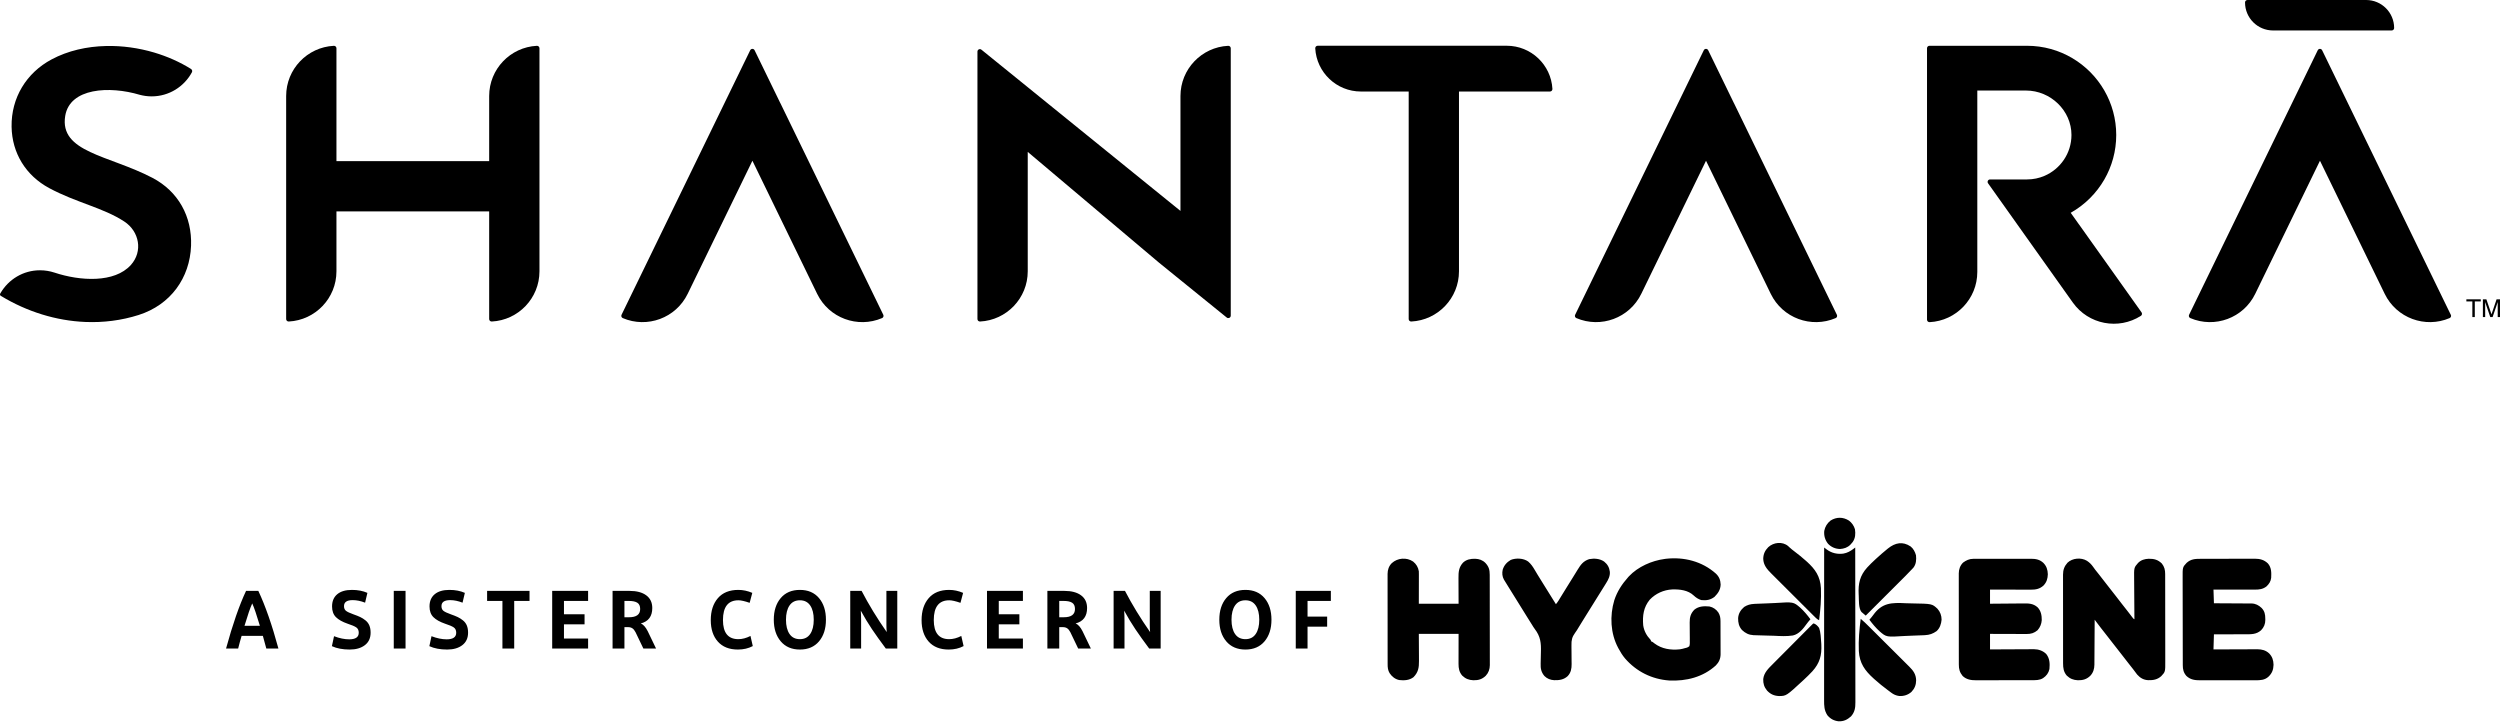
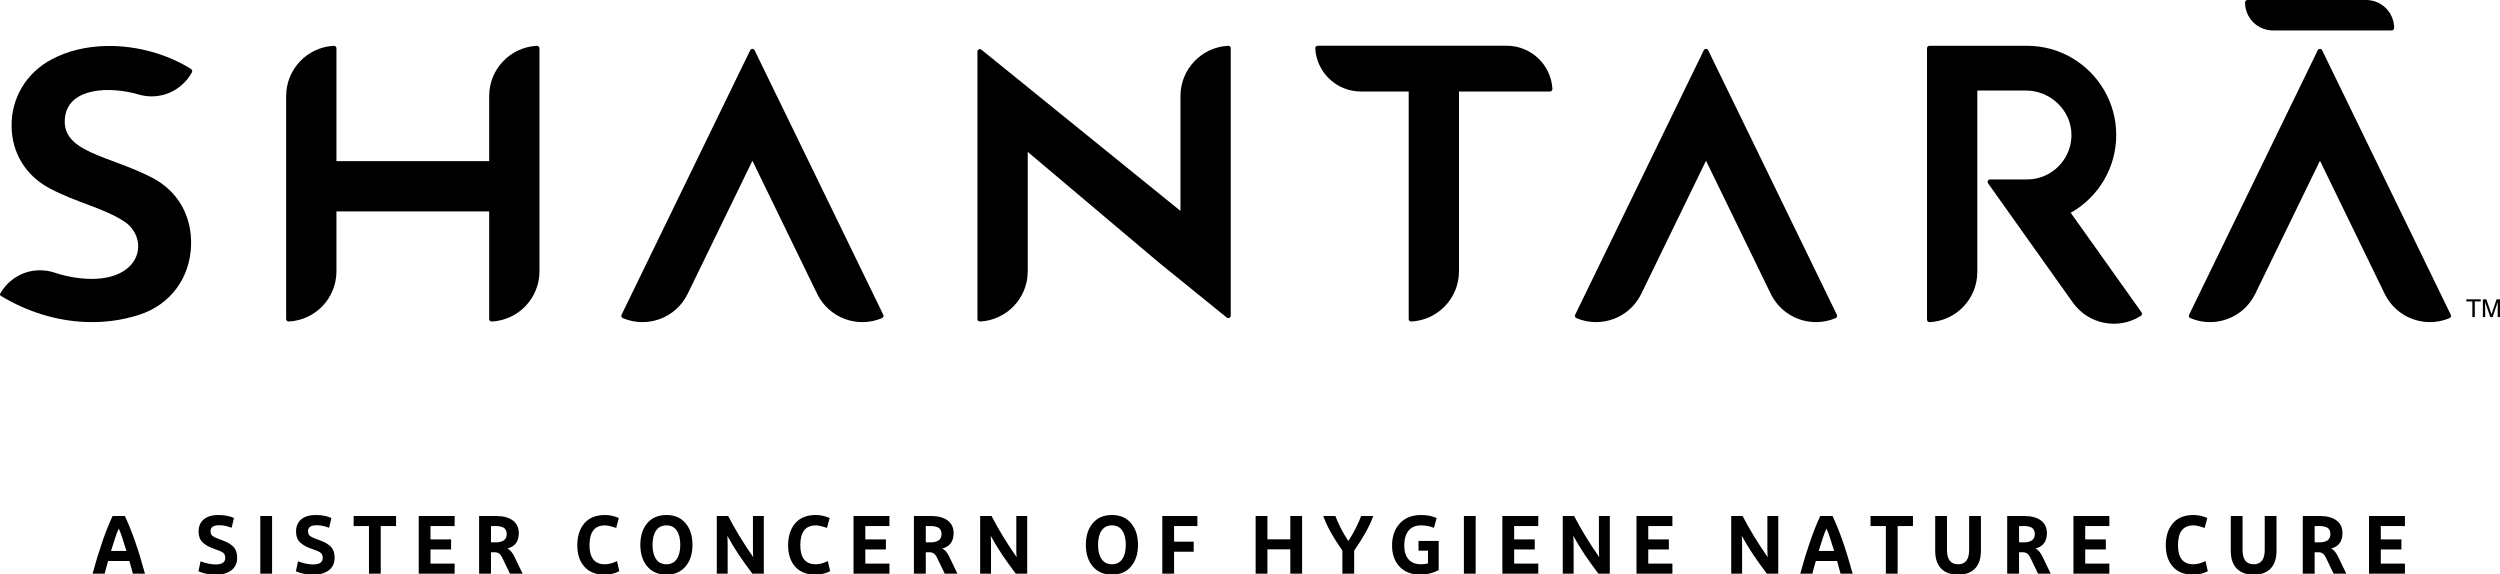
- <svg xmlns="http://www.w3.org/2000/svg" viewBox="0.00 0.00 664.59 192.32" role="img">
+ <svg xmlns="http://www.w3.org/2000/svg" viewBox="0.00 0.00 664.59 152.50" role="img">
  <svg x="0.00" y="0.00" width="664.59" height="86.07" viewBox="0 0 664.59 86.07">
    <g fill="currentColor">
      <g>
        <path d="M659.48,79.57v.56h-1.59v4.16h-.65v-4.16h-1.59v-.56h3.83Z" />
        <path d="M660.05,79.57h.92l1.36,3.99,1.35-3.99h.91v4.72h-.61v-2.79c0-.1,0-.26,0-.48,0-.22,0-.46,0-.72l-1.35,3.98h-.63l-1.36-3.98v.15c0,.12,0,.29.01.53s0,.41,0,.52v2.79h-.61v-4.72Z" />
        <path d="M142.71,12.18c-7.06.36-12.67,6.2-12.67,13.35v17.3h-40.6V12.83c0-.38-.32-.67-.7-.65-7.06.36-12.67,6.2-12.67,13.35v59.29c0,.38.32.67.7.65,7.06-.36,12.67-6.2,12.67-13.35v-15.92h40.6v28.62c0,.38.32.67.7.65,7.06-.36,12.67-6.2,12.67-13.35V12.83c0-.38-.32-.67-.7-.65Z" />
        <path d="M207.45,27.44l-6.85-14.08c-.24-.49-.93-.49-1.17,0l-6.85,14.08-27.35,56.24c-.16.33-.02.73.32.88,6.51,2.78,14.13-.01,17.26-6.45l17.21-35.38,17.21,35.38c3.13,6.44,10.75,9.23,17.26,6.45.34-.14.48-.55.32-.88l-27.35-56.24Z" />
        <path d="M460.95,27.44l-6.85-14.08c-.24-.49-.93-.49-1.17,0l-6.85,14.08-27.35,56.24c-.16.33-.02.73.32.88,6.51,2.78,14.13-.01,17.26-6.45l17.21-35.38,17.21,35.38c3.13,6.44,10.75,9.23,17.26,6.45.34-.14.48-.55.32-.88l-27.35-56.24Z" />
        <path d="M651.51,83.68l-27.35-56.24-6.85-14.08c-.24-.49-.93-.49-1.17,0l-6.85,14.08-27.35,56.24c-.16.33-.02.73.32.88,6.51,2.78,14.13-.01,17.26-6.45l17.21-35.38,17.21,35.38c3.13,6.44,10.75,9.23,17.26,6.45.34-.14.48-.55.32-.88Z" />
        <path d="M400.54,12.16h-50.25c-.38,0-.67.32-.65.7.36,6.4,5.66,11.47,12.15,11.47h12.69v60.49c0,.38.32.67.7.65,7.06-.36,12.67-6.2,12.67-13.35V24.33h24.19c.38,0,.67-.32.65-.7-.36-6.4-5.66-11.47-12.15-11.47Z" />
        <path d="M552.63,59.61l-2.16-3.04c3.72-2.1,6.82-5.17,8.95-8.87,2-3.48,3.15-7.51,3.15-11.81s-1.15-8.33-3.15-11.81c-4.1-7.12-11.77-11.91-20.57-11.91h-25.93c-.36,0-.65.29-.65.65v72.17c0,.38.32.67.7.65,7.06-.36,12.67-6.2,12.67-13.35V24.07h12.96c6.5,0,12.07,5.31,12.07,11.81,0,4.88-2.96,9.06-7.17,10.87-1.42.61-2.99.95-4.64.95h-9.83c-.53,0-.84.6-.53,1.03l7.62,10.72.11.16,14.81,20.83c4.15,5.83,12.12,7.34,18.09,3.52.31-.2.38-.62.17-.92l-16.66-23.43Z" />
        <path d="M604.26,8.1h31.54c.36,0,.65-.29.65-.65,0-4.12-3.34-7.45-7.45-7.45h-31.54c-.36,0-.65.29-.65.65,0,4.12,3.34,7.45,7.45,7.45Z" />
        <path d="M50.79,18.34c-2.99-1.87-6.32-3.34-9.82-4.38-4.13-1.22-8.48-1.83-12.74-1.73-5.15.11-10.17,1.24-14.51,3.56-6.71,3.58-10.76,10.21-10.64,17.89.11,7.04,3.8,12.98,9.97,16.31,7.15,3.86,14.38,5.22,19.98,8.89,4.03,2.64,5.01,7.96,1.75,11.57-4.33,4.81-13.47,4.29-20.32,2.01h0c-1.2-.39-2.48-.61-3.81-.61-4.49-.01-8.4,2.44-10.51,6.06-.05.07-.09.13-.12.21-.01.04-.03.08-.03.13,0,.17.08.31.21.39.03.02.06.04.09.05,6.88,4.17,14.63,6.58,22.39,6.9,4.8.2,9.59-.4,14.19-1.86,8.5-2.71,13.6-9.86,13.92-18.4.29-7.76-3.39-14.47-10.3-18.07-11.55-6.03-24.76-6.74-23.15-16.47,1.23-7.4,11.69-8.02,19.84-5.58h0c1,.26,2.05.41,3.13.41,4.62,0,8.64-2.59,10.7-6.39.17-.31.08-.69-.22-.88Z" />
        <path d="M326.48,12.18c-7.06.36-12.67,6.2-12.67,13.35v30.54l-34.89-28.26-5.71-4.63-12.31-9.97c-.43-.35-1.06-.04-1.06.51v71.1c0,.38.32.67.7.65,7.06-.36,12.67-6.2,12.67-13.35h0s0-.02,0-.02v-31.72l34.89,29.44,5.71,4.63,12.31,9.97c.19.16.43.17.63.1.24-.09.43-.31.43-.61V12.83c0-.38-.32-.67-.7-.65Z" />
      </g>
    </g>
  </svg>
-   <path transform="translate(59.76 157.08)" fill="currentColor" d="M11.038 15.33 10.118 11.957H4.468Q4.008 13.49 3.548 15.33H0.329Q2.957 5.716 5.65 0.0H8.913Q11.695 5.891 14.257 15.33ZM5.234 9.286H9.329Q8.015 4.884 7.293 3.329Q6.504 5.037 5.234 9.286ZM29.039 12.045Q31.207 12.877 33.069 12.877Q35.609 12.877 35.609 11.125Q35.609 10.162 34.963 9.713Q34.317 9.264 32.631 8.716Q30.594 8.015 29.554 6.986Q28.514 5.957 28.514 4.139Q28.514 2.037 29.893 0.887Q31.273 -0.263 33.792 -0.263Q36.135 -0.263 37.909 0.526L37.296 3.132Q35.566 2.453 33.989 2.453Q31.689 2.453 31.689 4.052Q31.689 4.884 32.215 5.3Q32.74 5.716 34.164 6.22Q35.281 6.614 36.004 6.953Q36.726 7.293 37.416 7.851Q38.106 8.41 38.434 9.209Q38.763 10.008 38.763 11.103Q38.763 13.25 37.241 14.421Q35.719 15.593 33.2 15.593Q30.419 15.593 28.47 14.695ZM44.917 0.0H48.049V15.33H44.917ZM54.947 12.045Q57.115 12.877 58.977 12.877Q61.517 12.877 61.517 11.125Q61.517 10.162 60.871 9.713Q60.225 9.264 58.539 8.716Q56.502 8.015 55.462 6.986Q54.422 5.957 54.422 4.139Q54.422 2.037 55.801 0.887Q57.181 -0.263 59.699 -0.263Q62.043 -0.263 63.817 0.526L63.203 3.132Q61.473 2.453 59.896 2.453Q57.597 2.453 57.597 4.052Q57.597 4.884 58.123 5.3Q58.648 5.716 60.072 6.22Q61.189 6.614 61.911 6.953Q62.634 7.293 63.324 7.851Q64.014 8.41 64.342 9.209Q64.671 10.008 64.671 11.103Q64.671 13.25 63.149 14.421Q61.627 15.593 59.108 15.593Q56.327 15.593 54.378 14.695ZM81.008 0.0V2.672H76.935V15.33H73.803V2.672H69.73V0.0ZM96.579 15.33H87.031V0.0H96.579V2.672H90.162V6.22H95.637V8.891H90.162V12.658H96.579ZM112.413 10.687 114.646 15.33H111.274L109.193 10.994Q108.821 10.271 108.361 9.954Q107.901 9.636 107.179 9.636H106.237V15.33H103.083V0.0H107.595Q110.442 0.0 112.04 1.183Q113.639 2.365 113.639 4.555Q113.639 7.862 110.595 8.651Q111.58 9.067 112.413 10.687ZM107.441 7.008Q110.42 7.008 110.42 4.818Q110.42 3.635 109.675 3.154Q108.931 2.672 107.441 2.672H106.237V7.008ZM129.188 7.775Q129.188 4.117 131.082 1.927Q132.977 -0.263 136.525 -0.263Q138.386 -0.263 140.226 0.526L139.525 3.176Q137.576 2.497 136.546 2.497Q132.429 2.497 132.429 7.753Q132.429 12.833 136.525 12.833Q138.079 12.833 139.744 11.979L140.357 14.673Q138.627 15.593 136.393 15.593Q132.955 15.593 131.071 13.479Q129.188 11.366 129.188 7.775ZM152.884 -0.263Q156.125 -0.263 157.965 1.916Q159.804 4.095 159.804 7.665Q159.804 11.235 157.965 13.414Q156.125 15.593 152.884 15.593Q149.643 15.593 147.792 13.414Q145.942 11.235 145.942 7.665Q145.942 4.095 147.781 1.916Q149.621 -0.263 152.884 -0.263ZM152.884 12.833Q154.68 12.833 155.621 11.454Q156.563 10.074 156.563 7.665Q156.563 5.256 155.621 3.876Q154.68 2.497 152.884 2.497Q151.066 2.497 150.124 3.876Q149.183 5.256 149.183 7.665Q149.183 10.074 150.124 11.454Q151.066 12.833 152.884 12.833ZM166.265 15.33V0.0H169.287Q172.09 5.409 175.966 10.95Q175.879 10.162 175.879 9.045V0.0H178.77V15.33H175.726Q173.536 12.395 172.046 10.184Q170.557 7.972 169.068 5.256Q169.156 6.395 169.156 7.862V15.33ZM185.23 7.775Q185.23 4.117 187.125 1.927Q189.019 -0.263 192.567 -0.263Q194.428 -0.263 196.268 0.526L195.567 3.176Q193.618 2.497 192.589 2.497Q188.471 2.497 188.471 7.753Q188.471 12.833 192.567 12.833Q194.122 12.833 195.786 11.979L196.399 14.673Q194.669 15.593 192.435 15.593Q188.997 15.593 187.114 13.479Q185.23 11.366 185.23 7.775ZM212.167 15.33H202.619V0.0H212.167V2.672H205.75V6.22H211.226V8.891H205.75V12.658H212.167ZM228.001 10.687 230.235 15.33H226.862L224.782 10.994Q224.409 10.271 223.949 9.954Q223.49 9.636 222.767 9.636H221.825V15.33H218.672V0.0H223.183Q226.03 0.0 227.629 1.183Q229.227 2.365 229.227 4.555Q229.227 7.862 226.183 8.651Q227.169 9.067 228.001 10.687ZM223.03 7.008Q226.008 7.008 226.008 4.818Q226.008 3.635 225.263 3.154Q224.519 2.672 223.03 2.672H221.825V7.008ZM236.279 15.33V0.0H239.301Q242.105 5.409 245.981 10.95Q245.893 10.162 245.893 9.045V0.0H248.784V15.33H245.74Q243.55 12.395 242.061 10.184Q240.572 7.972 239.082 5.256Q239.17 6.395 239.17 7.862V15.33ZM271.319 -0.263Q274.56 -0.263 276.4 1.916Q278.24 4.095 278.24 7.665Q278.24 11.235 276.4 13.414Q274.56 15.593 271.319 15.593Q268.078 15.593 266.227 13.414Q264.377 11.235 264.377 7.665Q264.377 4.095 266.216 1.916Q268.056 -0.263 271.319 -0.263ZM271.319 12.833Q273.115 12.833 274.057 11.454Q274.998 10.074 274.998 7.665Q274.998 5.256 274.057 3.876Q273.115 2.497 271.319 2.497Q269.501 2.497 268.56 3.876Q267.618 5.256 267.618 7.665Q267.618 10.074 268.56 11.454Q269.501 12.833 271.319 12.833ZM284.7 15.33V0.0H294.029V2.672H287.832V6.833H293.044V9.505H287.832V15.33Z" />
-   <svg x="368.42" y="137.17" width="236.41" height="55.15" viewBox="0 0 1946.0 454.0">
-     <g fill="currentColor">
-       <path d="M1013.188 10c6.39 4.76 11 11.39 13.25 19.06 1.45 10.12.95 19.53-5.13 28.13a99 99 0 0 1-3.31 3.81c-.56.63-1.13 1.26-1.71 1.91-6.25 6.21-13.88 8.72-22.59 9.32-10.29-.32-19.04-4.02-26.2-11.48-6.58-8.19-9.24-17.67-8.28-28.13 1.65-9.11 6.57-16.88 13.78-22.62 12.91-8.15 27.33-8.11 40.19 0M880.18 65.838c.37.36.37.36 2.25 2.15 3.92 3.61 7.94 6.88 12.21 10.03 8.3 6.19 16.24 12.74 23.98 19.61.7.62 1.4 1.23 2.12 1.87 18.88 16.97 29.82 32.76 31.21 58.6.97 23.3-1.04 46.8-3.95 69.9-3.57-1.52-5.88-3.62-8.62-6.35-.92-.91-1.84-1.82-2.79-2.77-1.02-1.01-2.03-2.03-3.05-3.04-1.07-1.07-2.15-2.14-3.22-3.21-2.92-2.9-5.83-5.8-8.74-8.71-1.82-1.82-3.64-3.64-5.47-5.46-6.36-6.35-12.72-12.7-19.08-19.06-5.91-5.91-11.83-11.81-17.76-17.71-5.1-5.07-10.19-10.15-15.27-15.23-3.04-3.04-6.07-6.07-9.12-9.09-2.86-2.85-5.72-5.7-8.57-8.57-1.04-1.04-2.09-2.08-3.14-3.12-9.35-9.26-17-18.35-17.48-31.99.24-10.48 3.72-17.9 10.94-25.38 11.6-10.76 30.94-13.1 43.55-2.47m268.008.787c6.16 4.84 9.75 11.93 11.81 19.38 1.01 9.76.44 19.42-5.87 27.34a569 569 0 0 1-17.05 17.69c-.96.96-1.92 1.92-2.87 2.88-2.57 2.56-5.14 5.12-7.71 7.69-2.69 2.69-5.39 5.38-8.08 8.07-5.09 5.09-10.18 10.17-15.27 15.25l-17.4 17.37c-11.91 11.91-23.83 23.81-35.75 35.71a816 816 0 0 1-7-6c-.77-.66-1.54-1.31-2.34-1.98-6.52-7.98-5.42-26.26-5.97-36.21l-.15-2.55c-1.2-23.53 2.68-40.81 18.67-58.59 5.66-6.16 11.64-11.95 17.79-17.61.76-.7 1.52-1.41 2.31-2.13 7.74-7.1 15.65-13.99 23.82-20.61l1.75-1.42c15.64-12.44 32.02-15.84 49.31-4.28" />
-       <path d="M959 69c.55.41 1.1.83 1.66 1.26.72.54 1.44 1.08 2.19 1.64.35.27.35.27 2.16 1.63 10.57 7.79 23.26 10.55 36.15 8.75 8.46-1.49 15.25-5.28 22.02-10.39.71-.54 1.43-1.09 2.17-1.64.54-.41 1.09-.83 1.65-1.25.07 44.55.12 89.09.15 133.64.01 5.25.01 10.51.01 15.77.01 1.05.01 2.1.01 3.18q.015 25.425.06 50.85c.03 17.4.05 34.79.05 52.19.01 10.73.02 21.46.04 32.2.02 7.36.02 14.72.02 22.08 0 4.25 0 8.49.02 12.74q.015 5.835 0 11.67c0 1.41.01 2.81.01 4.22.08 12.24-1.31 21.53-9.56 30.96-8.28 7.36-15.94 11.13-27.11 10.8-10.28-1.14-18.07-5.36-24.7-13.3-6.97-10.92-7.15-20.46-7.12-33.05v-4.33c-.01-3.95 0-7.9 0-11.85.01-4.27.01-8.53.01-12.8v-22.16c.01-10.68.02-21.36.02-32.04 0-17.32.01-34.65.01-51.98l.03-50.49v-18.76c.01-43.18.03-86.36.05-129.54m-237 57c7.14 6.74 10.18 14.26 10.5 24.06-.4 11.36-5.57 18.96-13.5 26.94-9.19 6.87-17.71 8.15-29 7-6.48-2.06-11.52-5.36-16.44-10-12.57-11.8-30.45-13.76-46.97-13.29-18.72.93-36.32 8.86-49.23 22.43-13.65 16.55-16.03 35.03-14.36 55.86 1.62 12 7.36 22.78 15.68 31.44C580 272 580 272 580 274c1.31.7 2.65 1.36 4 2 1.18.89 2.35 1.81 3.5 2.75 16.08 12.2 35.98 15.16 55.65 13.02 4.05-.62 7.96-1.51 11.85-2.77.74-.16 1.49-.33 2.25-.5 2.77-.83 4.56-1.6 6.75-3.5 1.35-4.51 1.11-8.96.99-13.64 0-1.36 0-2.72.01-4.09.01-3.58-.04-7.17-.09-10.76-.09-5.73-.09-11.45-.1-17.18-.01-1.98-.04-3.97-.07-5.96-.09-11.66 2-19.88 10.26-28.37 9.61-7.76 21.18-8.08 33-7 8.13 1.7 14.9 6.44 19.57 13.31 3.72 6.47 4.58 11.54 4.59 18.99.01.83.01 1.67.02 2.53.01 2.76.02 5.52.02 8.28.01 1.92.01 3.84.02 5.77.01 4.03.02 8.06.02 12.1.01 5.15.03 10.3.06 15.46.02 3.97.02 7.95.02 11.92.01 1.9.01 3.8.03 5.7.01 2.66.01 5.33.01 8 .01.77.01 1.55.02 2.34-.07 9.86-3.53 17.58-10.38 24.6-28.13 25.62-64.59 34.74-102 33-38.08-2.77-71.72-19.47-96.75-48.31-5.62-6.71-10.11-13.99-14.25-21.69l-.97-1.79c-16.72-31.5-18.43-69.94-8.28-103.79C505.99 165.17 516.64 149 530 134c.59-.67 1.19-1.34 1.8-2.02C551.71 110.93 581.57 97.81 610 94c.4-.06.4-.06 2.41-.34C652.16 89.12 691.92 99.19 722 126M59.496 99.695c6.92 5.61 11.08 12.5 12.5 21.3.09 2.37.12 4.73.12 7.09v2.13c0 2.27-.01 4.54-.02 6.8v4.22l-.03 15.58c-.02 11.61-.04 23.22-.07 35.18h87c-.12-34.43-.12-34.43-.18-45.26-.01-4.4-.01-4.4-.01-6.47 0-1.43-.01-2.86-.02-4.28-.09-13.35.61-23.43 9.78-33.74 7.46-7.14 16.63-8.8 26.65-8.65 8.89.36 16.21 2.82 22.6 9.23 7.42 8.13 9.34 14.93 9.32 25.8.01.87.01 1.74.01 2.63.01 2.91.01 5.82.02 8.72 0 2.09 0 4.17.01 6.26.01 5.66.02 11.32.02 16.99.01 3.54.01 7.07.02 10.61.01 11.08.02 22.15.02 33.23.01 12.78.02 25.56.05 38.34.03 9.88.04 19.77.04 29.65 0 5.9 0 11.8.02 17.7.02 5.55.02 11.1.01 16.65 0 2.04.01 4.07.01 6.11.02 2.78.01 5.57 0 8.35.01.4.01.4.03 2.42-.08 9-2.83 16.89-9.08 23.5-8.06 7.65-16.1 9.84-26.99 9.68-9.81-.41-17.24-3.32-24.38-10.18-6.57-7.71-8.08-15.76-8.06-25.67v-2.19c0-2.33.01-4.65.02-6.98v-4.33c0-5.33.02-10.66.03-15.99l.06-36.13h-87c.19 36.38.19 36.38.27 47.81.02 4.65.02 4.65.02 6.84 0 1.51.02 3.02.03 4.52.14 14.69-1.47 24.8-12 35.58-9.12 6.9-20.35 7.52-31.32 6.25-8.94-1.94-15.85-7.44-20.87-15-3.88-6.28-4.42-12.68-4.39-19.86 0-.87 0-1.74-.01-2.64-.01-2.9 0-5.8 0-8.7-.01-2.08-.01-4.17-.02-6.25-.01-5.66-.01-11.31-.01-16.97 0-4.72 0-9.45-.01-14.17-.01-11.15-.01-22.3 0-33.44 0-11.49-.01-22.99-.03-34.48-.02-9.87-.02-19.75-.02-29.62 0-5.89 0-11.79-.01-17.68-.02-5.54-.02-11.09 0-16.63 0-2.03 0-4.06-.01-6.1-.01-2.78 0-5.55.01-8.33-.01-.8-.02-1.6-.02-2.42.08-8.95 2.78-17.11 9.22-23.52 12.61-11.51 32.3-13.25 46.67-3.49m251.693-.123c6.29 5.37 10.29 11.32 14.44 18.43.68 1.15 1.37 2.3 2.06 3.45q2.13 3.54 4.23 7.08c3.17 5.31 6.47 10.54 9.77 15.78 5.27 8.41 10.5 16.83 15.72 25.27 4.84 7.82 9.71 15.62 14.59 23.42 4.16-4.8 7.25-10.2 10.5-15.63 4.39-7.27 8.81-14.52 13.38-21.68 4.48-7.06 8.89-14.16 13.26-21.29 2.36-3.84 4.72-7.68 7.09-11.52 1.08-1.77 2.17-3.53 3.25-5.29 6.88-11.22 12.48-18.95 25.29-23.17 11.19-2.1 23.2-1.21 32.72 5.27 7.4 5.99 11.35 12.85 12.51 22.31.85 9.36-3.41 17.44-8.25 25.12-.52.85-1.04 1.7-1.58 2.57-1.71 2.78-3.44 5.54-5.17 8.31-1.22 1.96-2.44 3.93-3.67 5.89-2.53 4.06-5.06 8.12-7.61 12.17-3.43 5.46-6.83 10.95-10.22 16.44-5.2 8.41-10.44 16.8-15.69 25.18-3.35 5.37-6.69 10.74-10 16.13-.35.57-.7 1.14-1.06 1.72-1.68 2.74-3.36 5.48-5.03 8.21-.62 1.01-1.23 2.01-1.87 3.05-.29.47-.29.47-1.75 2.89-2.1 3.32-2.1 3.32-4.41 6.43-6.42 8.73-7.94 15.99-7.65 26.78q.015 2.22 0 4.44c0 3.86.05 7.71.11 11.57.1 6.18.12 12.36.13 18.55.01 2.13.05 4.27.1 6.41.07 10.36-1.42 18.85-8.68 26.61-8.69 7.82-18.2 9.11-29.46 8.84-8.2-.44-15.46-3.23-21.32-9.08-7.13-8.3-8.74-16.71-8.31-27.39.08-2.15.12-4.29.14-6.44.07-6.09.19-12.18.4-18.27.67-20.12-.72-34.3-13.47-50.92-2.16-2.85-3.97-5.8-5.8-8.86-1.1-1.77-2.21-3.53-3.32-5.29l-3.78-6.03-3.78-6.03c-8.39-13.39-16.73-26.79-25-40.26-5.27-8.58-10.59-17.12-15.95-25.65a1125 1125 0 0 1-9.84-15.95c-3.74-6.63-4.3-14.21-2.67-21.57 2.98-9.68 8.98-16.35 17.65-21.45 11.53-4.61 27.82-3.86 38 3.45m973.901-5.832c1.2-.01 2.4-.01 3.63-.02 1.3 0 2.6 0 3.95.01 1.39-.01 2.79-.01 4.18-.02 3.78-.01 7.56-.01 11.34-.01 3.16 0 6.32 0 9.48-.01q11.19-.015 22.38 0c7.69 0 15.37-.01 23.05-.03 6.61-.02 13.22-.03 19.83-.02 3.94 0 7.88 0 11.82-.02q5.565-.015 11.13 0c2 .01 3.99 0 5.99-.01 10.57.06 18.95 1.67 26.91 9.04 6.97 7.23 9.41 14.9 9.72 24.85-.31 9.83-2.7 17.62-9.58 24.78-8.34 7.48-17.01 9.04-27.92 8.95h-2.93c-3.17 0-6.34-.02-9.51-.03-2.21-.01-4.41-.01-6.62-.01-5.8-.01-11.59-.03-17.38-.05-5.92-.02-11.84-.03-17.76-.04-11.6-.02-23.2-.06-34.8-.1v31c1.33-.02 1.33-.02 8.07-.09 8.84-.1 17.67-.17 26.51-.22 5.36-.03 10.71-.07 16.06-.14 5.18-.07 10.35-.1 15.53-.12 1.96-.01 3.93-.03 5.89-.06 12.19-.2 22.28-.13 31.91 8.37 7.49 7.69 9.37 17.81 9.24 28.14-.57 8.4-3.62 15.79-9.21 22.12-7.39 6.19-14.35 8.31-23.85 8.23h-2.63c-2.86 0-5.72-.02-8.57-.03-1.99-.01-3.98-.01-5.96-.01-5.22-.01-10.44-.03-15.66-.05-5.33-.02-10.66-.03-15.99-.04-10.44-.02-20.89-.06-31.34-.1v34l9.37-.06c10.25-.07 20.49-.11 30.74-.15q9.315-.03 18.63-.09c5.99-.04 11.99-.07 17.99-.08 2.28-.01 4.56-.02 6.85-.04 3.21-.03 6.41-.04 9.62-.03.94-.02 1.87-.03 2.83-.05 10.07.07 19.72 3.32 26.97 10.5 7.78 9.92 8.07 20.88 7 33-1.83 8.55-6.72 15.01-13.94 19.81-7.91 4.92-16.27 4.49-25.28 4.48-1.44.01-2.89.01-4.33.02-3.91.02-7.81.02-11.72.03-2.44 0-4.88 0-7.33.01-8.54.01-17.07.02-25.61.02-7.94 0-15.88.02-23.82.05-6.83.03-13.66.04-20.5.04-4.07 0-8.14 0-12.22.02-3.83.02-7.67.02-11.5.01-1.4 0-2.8 0-4.2.01-10.99.09-21.34-1.57-29.55-9.5-6.39-7.83-8.31-15.04-8.26-24.94 0-.44 0-.44-.01-2.66q-.015-4.395 0-8.79c-.01-2.1-.01-4.21-.02-6.31-.01-5.71-.01-11.42-.01-17.13 0-4.77-.01-9.54-.01-14.3-.01-11.26-.01-22.51-.01-33.76.01-11.6 0-23.2-.02-34.8-.02-9.97-.03-19.94-.02-29.91 0-5.94 0-11.89-.02-17.84-.01-5.6-.01-11.2 0-16.79.01-2.05 0-4.1 0-6.15-.01-2.81-.01-5.62.01-8.42l-.03-2.44c.09-9.09 2.88-17.29 9.4-23.76 6.8-4.99 13.55-8.24 22.09-8.26M1534 98c5.71 3.77 9.78 7.78 13.69 13.38 1.03 1.42 2.06 2.85 3.1 4.27.53.72 1.06 1.44 1.6 2.19 2.59 3.48 5.35 6.82 8.11 10.16 4.85 5.9 9.5 11.93 14.05 18.06 3.91 5.27 7.98 10.4 12.1 15.51 3.53 4.39 7 8.83 10.42 13.31 3.6 4.7 7.23 9.38 10.87 14.06.3.38.3.38 1.81 2.33 4.09 5.25 8.2 10.5 12.33 15.72 2.27 2.89 4.53 5.8 6.75 8.73.23.3.23.3 1.39 1.83l2.61 3.45c2.95 3.89 2.95 3.89 5.17 5-.01-.55-.01-1.1-.02-1.67-.13-13.45-.23-26.9-.29-40.34-.03-6.51-.07-13.01-.14-19.51-.07-6.29-.1-12.57-.12-18.85q-.015-3.585-.06-7.17c-.34-25.48-.34-25.48 8.54-35.65 6.44-6.56 14.5-8.92 23.47-9.23 11.77-.09 20.04 2.06 28.62 10.42 5.6 7.06 7.3 14.03 7.27 22.89 0 .89.01 1.77.01 2.68.01 2.96.01 5.92.01 8.87.01 2.12.01 4.25.02 6.37.02 5.76.02 11.53.02 17.29.01 3.6.01 7.2.02 10.8.01 12.57.02 25.14.02 37.72 0 11.71.02 23.41.05 35.12.03 10.06.04 20.12.04 30.18 0 6.01 0 12.01.02 18.02.02 5.65.02 11.3.01 16.95 0 2.07 0 4.14.01 6.21.13 23.83.13 23.83-8.8 33.37-8.41 7.58-17.58 9.13-28.69 8.83-10.07-.57-17.37-4.88-24.01-12.3-3.07-3.81-5.95-7.76-8.83-11.72-3.08-4.21-6.35-8.25-9.67-12.28-4.85-5.9-9.5-11.93-14.05-18.06-3.91-5.27-7.97-10.4-12.09-15.5-3.61-4.49-7.15-9.03-10.65-13.61-2.96-3.86-5.95-7.7-8.96-11.52-4.31-5.47-8.6-10.95-12.87-16.43-.55-.71-1.1-1.41-1.67-2.14a829 829 0 0 1-9.93-13.03c-.21-.27-.21-.27-1.25-1.67-1.01-1.35-2.02-2.69-3.03-4.04 0 .65 0 .65-.02 3.96-.06 12.35-.13 24.69-.22 37.04-.04 6.34-.08 12.69-.11 19.03-.02 6.13-.06 12.26-.11 18.38-.02 2.34-.03 4.67-.04 7.01-.01 3.27-.04 6.55-.07 9.83 0 .48 0 .48.01 2.9-.14 9.51-2.46 17.58-9.12 24.63-8.07 7.66-16.1 9.84-26.99 9.69-9.81-.42-17.24-3.33-24.38-10.19-6.9-8.08-8.1-16.55-8.08-26.88-.01-.85-.01-1.7-.01-2.58-.01-2.85-.01-5.7-.01-8.54 0-2.05 0-4.09-.01-6.14 0-5.55-.01-11.1-.01-16.66v-10.4c-.01-12.11-.02-24.22-.02-36.33.01-11.28-.01-22.57-.02-33.85-.01-9.69-.02-19.38-.02-29.07 0-5.78 0-11.57-.01-17.36q-.015-8.16 0-16.32c0-2-.01-3.99-.01-5.99-.01-2.73 0-5.45 0-8.18 0-.79-.01-1.57-.01-2.38.06-10.64 2.72-18.37 9.82-26.36 10.74-10.27 29.81-11.91 42.44-4.24m248.747-4.29c1.39-.01 2.78-.01 4.18-.02 3.76-.02 7.53-.02 11.3-.02 2.35-.01 4.71-.01 7.07-.01q12.36-.03 24.72-.03c7.66 0 15.32-.02 22.98-.05 6.59-.03 13.19-.04 19.78-.04 3.93 0 7.86 0 11.79-.02 3.7-.02 7.4-.02 11.1-.01q2.985 0 5.97-.03c11.31.08 20.21 2.44 28.48 10.36 7.95 9.14 7.71 20.16 7.15 31.61-.8 7.66-4.73 13.44-10.2 18.61-7.97 6.25-16 7.09-25.81 7.05h-2.96c-3.22 0-6.44 0-9.66-.01-2.24 0-4.47-.01-6.7-.01-5.88 0-11.76-.01-17.64-.02-6-.01-12-.02-17.99-.02-11.77-.01-23.54-.03-35.31-.05l1 30 8.03.03c8.77.03 17.55.09 26.32.15 5.32.04 10.63.08 15.95.09 5.13.02 10.27.05 15.4.1 1.96.01 3.91.02 5.87.02 2.75 0 5.49.03 8.24.06.8 0 1.6-.01 2.43-.01 8.85.16 15.65 3.81 22.04 9.77 6.79 7.06 8.08 14.2 8.1 23.6.02.85.05 1.71.07 2.58.04 8.83-3.02 16.28-9.23 22.62-10.37 9.33-21.71 8.86-34.86 8.8-1.98.01-3.95.02-5.93.04-5.17.03-10.34.03-15.51.03-5.29 0-10.58.03-15.87.06-10.35.05-20.7.06-31.05.06l-1 33c1.55-.01 1.55-.01 9.39-.05 10.26-.05 20.52-.08 30.77-.1 6.22-.02 12.44-.04 18.65-.08 6.01-.03 12.01-.05 18.02-.05 2.28-.01 4.57-.02 6.86-.04 3.21-.02 6.42-.02 9.63-.02l2.84-.03c9.77.04 18.33 2.26 25.62 9.02 7.02 7.27 9.42 14.96 9.66 24.98-.31 10.7-3.19 18.52-11.06 26-8.19 7.61-18.32 7.96-28.92 7.89-1.45 0-2.89.01-4.33.02-3.89.02-7.78.01-11.66 0-4.09-.01-8.18 0-12.26 0-6.87.01-13.73 0-20.59-.02-7.91-.02-15.82-.01-23.73.01-6.81.02-13.63.02-20.44.01-4.06-.01-8.12-.01-12.18.01-3.82.01-7.64 0-11.46-.02-1.39-.01-2.79-.01-4.18 0-11.42.07-21.37-1.4-29.9-9.53-6.33-7.34-7.88-14.19-7.87-23.65-.01-.88-.01-1.77-.02-2.68-.01-2.96-.01-5.92-.01-8.88-.01-2.13-.02-4.25-.02-6.37-.03-6.98-.04-13.95-.05-20.93 0-2.4 0-4.8-.01-7.2-.02-11.29-.03-22.57-.04-33.86-.01-13.02-.04-26.04-.08-39.07-.03-10.06-.04-20.13-.04-30.2-.01-6.01-.02-12.02-.04-18.04-.02-5.66-.03-11.31-.02-16.97 0-2.08 0-4.15-.02-6.22-.15-23.85-.15-23.85 8.79-33.4 9.22-8.3 18.5-8.83 30.45-8.82m-976.842 98.653c.91-.05 1.83-.11 2.77-.16 8.52-.47 17.05-.76 25.59-.99 5.71-.16 11.41-.38 17.11-.76 40.42-2.58 40.42-2.58 55.2 10.04 8.41 7.66 15.67 16.37 22.43 25.51l-1.15 1.3c-2.53 2.9-4.99 5.8-7.21 8.94-7.55 10.62-16.79 22.28-30.08 25.23-13.76 2.2-27.88 1.31-41.73.61-4.56-.2-9.12-.28-13.69-.36-9.45-.16-18.91-.39-28.35-.84l-2.57-.09c-10.07-.55-17.77-4.38-25.02-11.28-6.82-7.77-8.61-16-8.47-26.07.79-10.28 5.53-17.77 13.27-24.44 7.13-4.49 13.54-6.17 21.9-6.64m331.795-1.45c4.51.2 9.03.28 13.54.36 43.97.75 43.97.75 55.76 11.73 6.04 6.68 9 15.02 9 24-.86 9.39-3.78 18.53-11 25-8.11 5.68-15.34 8.23-25.15 8.75-.46.02-.46.02-2.74.16-8.4.47-16.81.74-25.23.96-5.62.15-11.23.36-16.85.73-39.79 2.54-39.79 2.54-54.56-10.1-8.41-7.67-15.69-16.38-22.47-25.5l1.15-1.3c2.52-2.91 4.98-5.81 7.22-8.95 19.22-26.95 39.99-27.43 71.33-25.84M1039 225c6.22 5.15 11.92 10.75 17.63 16.44l3.17 3.14c3.45 3.42 6.89 6.85 10.33 10.28 1.19 1.18 2.38 2.37 3.58 3.56 4.95 4.93 9.9 9.86 14.85 14.8 7.07 7.05 14.14 14.09 21.23 21.12q7.5 7.44 14.97 14.91c2.97 2.96 5.94 5.92 8.92 8.87 2.81 2.78 5.61 5.57 8.39 8.37 1.02 1.02 2.04 2.03 3.07 3.04 9.05 8.9 14.9 17.17 15.17 30.09-.09 10.01-3.35 18.14-10.31 25.38-7.53 6.61-16.7 9.5-26.69 8.94-6.72-.91-12.31-3.28-17.68-7.41-2.56-1.96-5.13-3.9-7.73-5.8-9.87-7.24-19.27-14.96-28.4-23.11l-2.2-1.95c-19.3-17.42-30.94-33.62-32.39-60.14-1-23.51 1.08-47.23 4.09-70.53m-103 10c5.07 1.65 8.99 5.72 12 10 1.77 4.83 2.54 9.74 3.14 14.83.08.73.17 1.46.26 2.2.64 5.59 1.01 11.17 1.29 16.78.04.83.09 1.65.13 2.5 1.15 23.63-3.45 40.6-19.45 58.38-5.84 6.34-11.99 12.32-18.31 18.19-.78.72-1.56 1.45-2.37 2.2-36.56 33.78-36.56 33.78-52.61 33.95-10.81-.55-18.67-4.11-26.08-12.03-6.37-7.85-8.54-15.09-8.31-25.14 1.52-14.11 11.58-23.43 21.13-33l2.91-2.94c2.61-2.64 5.22-5.26 7.84-7.89 1.64-1.64 3.27-3.28 4.9-4.93 5.12-5.14 10.25-10.29 15.38-15.42 5.91-5.93 11.81-11.86 17.7-17.81 4.57-4.61 9.14-9.2 13.72-13.79 2.74-2.74 5.47-5.48 8.19-8.23q3.825-3.87 7.68-7.71c1.4-1.39 2.78-2.8 4.16-4.21.83-.81 1.65-1.63 2.51-2.47.71-.72 1.43-1.44 2.17-2.19.67-.42 1.33-.84 2.02-1.27" />
-     </g>
-   </svg>
+   <path transform="translate(24.28 137.17)" fill="currentColor" d="M11.038 15.33 10.118 11.957H4.468Q4.008 13.49 3.548 15.33H0.329Q2.957 5.716 5.65 0.0H8.913Q11.695 5.891 14.257 15.33ZM5.234 9.286H9.329Q8.015 4.884 7.293 3.329Q6.504 5.037 5.234 9.286ZM29.039 12.045Q31.207 12.877 33.069 12.877Q35.609 12.877 35.609 11.125Q35.609 10.162 34.963 9.713Q34.317 9.264 32.631 8.716Q30.594 8.015 29.554 6.986Q28.514 5.957 28.514 4.139Q28.514 2.037 29.893 0.887Q31.273 -0.263 33.792 -0.263Q36.135 -0.263 37.909 0.526L37.296 3.132Q35.566 2.453 33.989 2.453Q31.689 2.453 31.689 4.052Q31.689 4.884 32.215 5.3Q32.74 5.716 34.164 6.22Q35.281 6.614 36.004 6.953Q36.726 7.293 37.416 7.851Q38.106 8.41 38.434 9.209Q38.763 10.008 38.763 11.103Q38.763 13.25 37.241 14.421Q35.719 15.593 33.2 15.593Q30.419 15.593 28.47 14.695ZM44.917 0.0H48.049V15.33H44.917ZM54.947 12.045Q57.115 12.877 58.977 12.877Q61.517 12.877 61.517 11.125Q61.517 10.162 60.871 9.713Q60.225 9.264 58.539 8.716Q56.502 8.015 55.462 6.986Q54.422 5.957 54.422 4.139Q54.422 2.037 55.801 0.887Q57.181 -0.263 59.699 -0.263Q62.043 -0.263 63.817 0.526L63.203 3.132Q61.473 2.453 59.896 2.453Q57.597 2.453 57.597 4.052Q57.597 4.884 58.123 5.3Q58.648 5.716 60.072 6.22Q61.189 6.614 61.911 6.953Q62.634 7.293 63.324 7.851Q64.014 8.41 64.342 9.209Q64.671 10.008 64.671 11.103Q64.671 13.25 63.149 14.421Q61.627 15.593 59.108 15.593Q56.327 15.593 54.378 14.695ZM81.008 0.0V2.672H76.935V15.33H73.803V2.672H69.73V0.0ZM96.579 15.33H87.031V0.0H96.579V2.672H90.162V6.22H95.637V8.891H90.162V12.658H96.579ZM112.413 10.687 114.646 15.33H111.274L109.193 10.994Q108.821 10.271 108.361 9.954Q107.901 9.636 107.179 9.636H106.237V15.33H103.083V0.0H107.595Q110.442 0.0 112.04 1.183Q113.639 2.365 113.639 4.555Q113.639 7.862 110.595 8.651Q111.58 9.067 112.413 10.687ZM107.441 7.008Q110.42 7.008 110.42 4.818Q110.42 3.635 109.675 3.154Q108.931 2.672 107.441 2.672H106.237V7.008ZM129.188 7.775Q129.188 4.117 131.082 1.927Q132.977 -0.263 136.525 -0.263Q138.386 -0.263 140.226 0.526L139.525 3.176Q137.576 2.497 136.546 2.497Q132.429 2.497 132.429 7.753Q132.429 12.833 136.525 12.833Q138.079 12.833 139.744 11.979L140.357 14.673Q138.627 15.593 136.393 15.593Q132.955 15.593 131.071 13.479Q129.188 11.366 129.188 7.775ZM152.884 -0.263Q156.125 -0.263 157.965 1.916Q159.804 4.095 159.804 7.665Q159.804 11.235 157.965 13.414Q156.125 15.593 152.884 15.593Q149.643 15.593 147.792 13.414Q145.942 11.235 145.942 7.665Q145.942 4.095 147.781 1.916Q149.621 -0.263 152.884 -0.263ZM152.884 12.833Q154.68 12.833 155.621 11.454Q156.563 10.074 156.563 7.665Q156.563 5.256 155.621 3.876Q154.68 2.497 152.884 2.497Q151.066 2.497 150.124 3.876Q149.183 5.256 149.183 7.665Q149.183 10.074 150.124 11.454Q151.066 12.833 152.884 12.833ZM166.265 15.33V0.0H169.287Q172.09 5.409 175.966 10.95Q175.879 10.162 175.879 9.045V0.0H178.77V15.33H175.726Q173.536 12.395 172.046 10.184Q170.557 7.972 169.068 5.256Q169.156 6.395 169.156 7.862V15.33ZM185.23 7.775Q185.23 4.117 187.125 1.927Q189.019 -0.263 192.567 -0.263Q194.428 -0.263 196.268 0.526L195.567 3.176Q193.618 2.497 192.589 2.497Q188.471 2.497 188.471 7.753Q188.471 12.833 192.567 12.833Q194.122 12.833 195.786 11.979L196.399 14.673Q194.669 15.593 192.435 15.593Q188.997 15.593 187.114 13.479Q185.23 11.366 185.23 7.775ZM212.167 15.33H202.619V0.0H212.167V2.672H205.75V6.22H211.226V8.891H205.75V12.658H212.167ZM228.001 10.687 230.235 15.33H226.862L224.782 10.994Q224.409 10.271 223.949 9.954Q223.49 9.636 222.767 9.636H221.825V15.33H218.672V0.0H223.183Q226.03 0.0 227.629 1.183Q229.227 2.365 229.227 4.555Q229.227 7.862 226.183 8.651Q227.169 9.067 228.001 10.687ZM223.03 7.008Q226.008 7.008 226.008 4.818Q226.008 3.635 225.263 3.154Q224.519 2.672 223.03 2.672H221.825V7.008ZM236.279 15.33V0.0H239.301Q242.105 5.409 245.981 10.95Q245.893 10.162 245.893 9.045V0.0H248.784V15.33H245.74Q243.55 12.395 242.061 10.184Q240.572 7.972 239.082 5.256Q239.17 6.395 239.17 7.862V15.33ZM271.319 -0.263Q274.56 -0.263 276.4 1.916Q278.24 4.095 278.24 7.665Q278.24 11.235 276.4 13.414Q274.56 15.593 271.319 15.593Q268.078 15.593 266.227 13.414Q264.377 11.235 264.377 7.665Q264.377 4.095 266.216 1.916Q268.056 -0.263 271.319 -0.263ZM271.319 12.833Q273.115 12.833 274.057 11.454Q274.998 10.074 274.998 7.665Q274.998 5.256 274.057 3.876Q273.115 2.497 271.319 2.497Q269.501 2.497 268.56 3.876Q267.618 5.256 267.618 7.665Q267.618 10.074 268.56 11.454Q269.501 12.833 271.319 12.833ZM284.7 15.33V0.0H294.029V2.672H287.832V6.833H293.044V9.505H287.832V15.33ZM318.733 0.0H321.864V15.33H318.733V8.87H312.644V15.33H309.513V0.0H312.644V6.198H318.733ZM340.786 0.0Q339.384 3.92 335.705 9.198V15.33H332.573V9.198Q328.829 3.832 327.493 0.0H330.712Q331.938 3.263 334.15 6.658Q336.275 3.416 337.567 0.0ZM352.809 6.636H358.175V14.388Q355.831 15.593 353.335 15.593Q349.787 15.593 347.783 13.479Q345.779 11.366 345.779 7.84Q345.779 4.205 347.838 1.971Q349.896 -0.263 353.466 -0.263Q355.787 -0.263 357.627 0.526L356.926 3.154Q355.328 2.497 353.51 2.497Q351.298 2.497 350.159 3.909Q349.02 5.322 349.02 7.84Q349.02 10.205 350.159 11.519Q351.298 12.833 353.466 12.833Q354.386 12.833 355.328 12.614V9.22H352.809ZM364.876 0.0H368.008V15.33H364.876ZM384.652 15.33H375.103V0.0H384.652V2.672H378.235V6.22H383.71V8.891H378.235V12.658H384.652ZM391.156 15.33V0.0H394.178Q396.981 5.409 400.858 10.95Q400.77 10.162 400.77 9.045V0.0H403.661V15.33H400.617Q398.427 12.395 396.938 10.184Q395.448 7.972 393.959 5.256Q394.047 6.395 394.047 7.862V15.33ZM420.305 15.33H410.756V0.0H420.305V2.672H413.888V6.22H419.363V8.891H413.888V12.658H420.305ZM435.941 15.33V0.0H438.964Q441.767 5.409 445.643 10.95Q445.556 10.162 445.556 9.045V0.0H448.446V15.33H445.402Q443.212 12.395 441.723 10.184Q440.234 7.972 438.745 5.256Q438.832 6.395 438.832 7.862V15.33ZM465.003 15.33 464.083 11.957H458.433Q457.973 13.49 457.513 15.33H454.294Q456.922 5.716 459.615 0.0H462.878Q465.66 5.891 468.222 15.33ZM459.199 9.286H463.295Q461.981 4.884 461.258 3.329Q460.469 5.037 459.199 9.286ZM484.253 0.0V2.672H480.179V15.33H477.048V2.672H472.974V0.0ZM490.166 0.0H493.298V9.023Q493.298 12.833 496.254 12.833Q499.189 12.833 499.189 9.023V0.0H502.32V9.242Q502.32 12.33 500.765 13.961Q499.211 15.593 496.254 15.593Q493.298 15.593 491.732 13.961Q490.166 12.33 490.166 9.242ZM518.636 10.687 520.87 15.33H517.497L515.417 10.994Q515.044 10.271 514.584 9.954Q514.124 9.636 513.402 9.636H512.46V15.33H509.306V0.0H513.818Q516.665 0.0 518.264 1.183Q519.862 2.365 519.862 4.555Q519.862 7.862 516.818 8.651Q517.804 9.067 518.636 10.687ZM513.665 7.008Q516.643 7.008 516.643 4.818Q516.643 3.635 515.898 3.154Q515.154 2.672 513.665 2.672H512.46V7.008ZM536.462 15.33H526.914V0.0H536.462V2.672H530.046V6.22H535.521V8.891H530.046V12.658H536.462ZM551.464 7.775Q551.464 4.117 553.358 1.927Q555.253 -0.263 558.8 -0.263Q560.662 -0.263 562.502 0.526L561.801 3.176Q559.852 2.497 558.822 2.497Q554.705 2.497 554.705 7.753Q554.705 12.833 558.8 12.833Q560.355 12.833 562.02 11.979L562.633 14.673Q560.903 15.593 558.669 15.593Q555.231 15.593 553.347 13.479Q551.464 11.366 551.464 7.775ZM568.743 0.0H571.875V9.023Q571.875 12.833 574.831 12.833Q577.766 12.833 577.766 9.023V0.0H580.898V9.242Q580.898 12.33 579.343 13.961Q577.788 15.593 574.831 15.593Q571.875 15.593 570.309 13.961Q568.743 12.33 568.743 9.242ZM597.213 10.687 599.447 15.33H596.074L593.994 10.994Q593.621 10.271 593.162 9.954Q592.702 9.636 591.979 9.636H591.037V15.33H587.884V0.0H592.395Q595.242 0.0 596.841 1.183Q598.439 2.365 598.439 4.555Q598.439 7.862 595.395 8.651Q596.381 9.067 597.213 10.687ZM592.242 7.008Q595.22 7.008 595.22 4.818Q595.22 3.635 594.476 3.154Q593.731 2.672 592.242 2.672H591.037V7.008ZM615.04 15.33H605.491V0.0H615.04V2.672H608.623V6.22H614.098V8.891H608.623V12.658H615.04Z" />
</svg>
